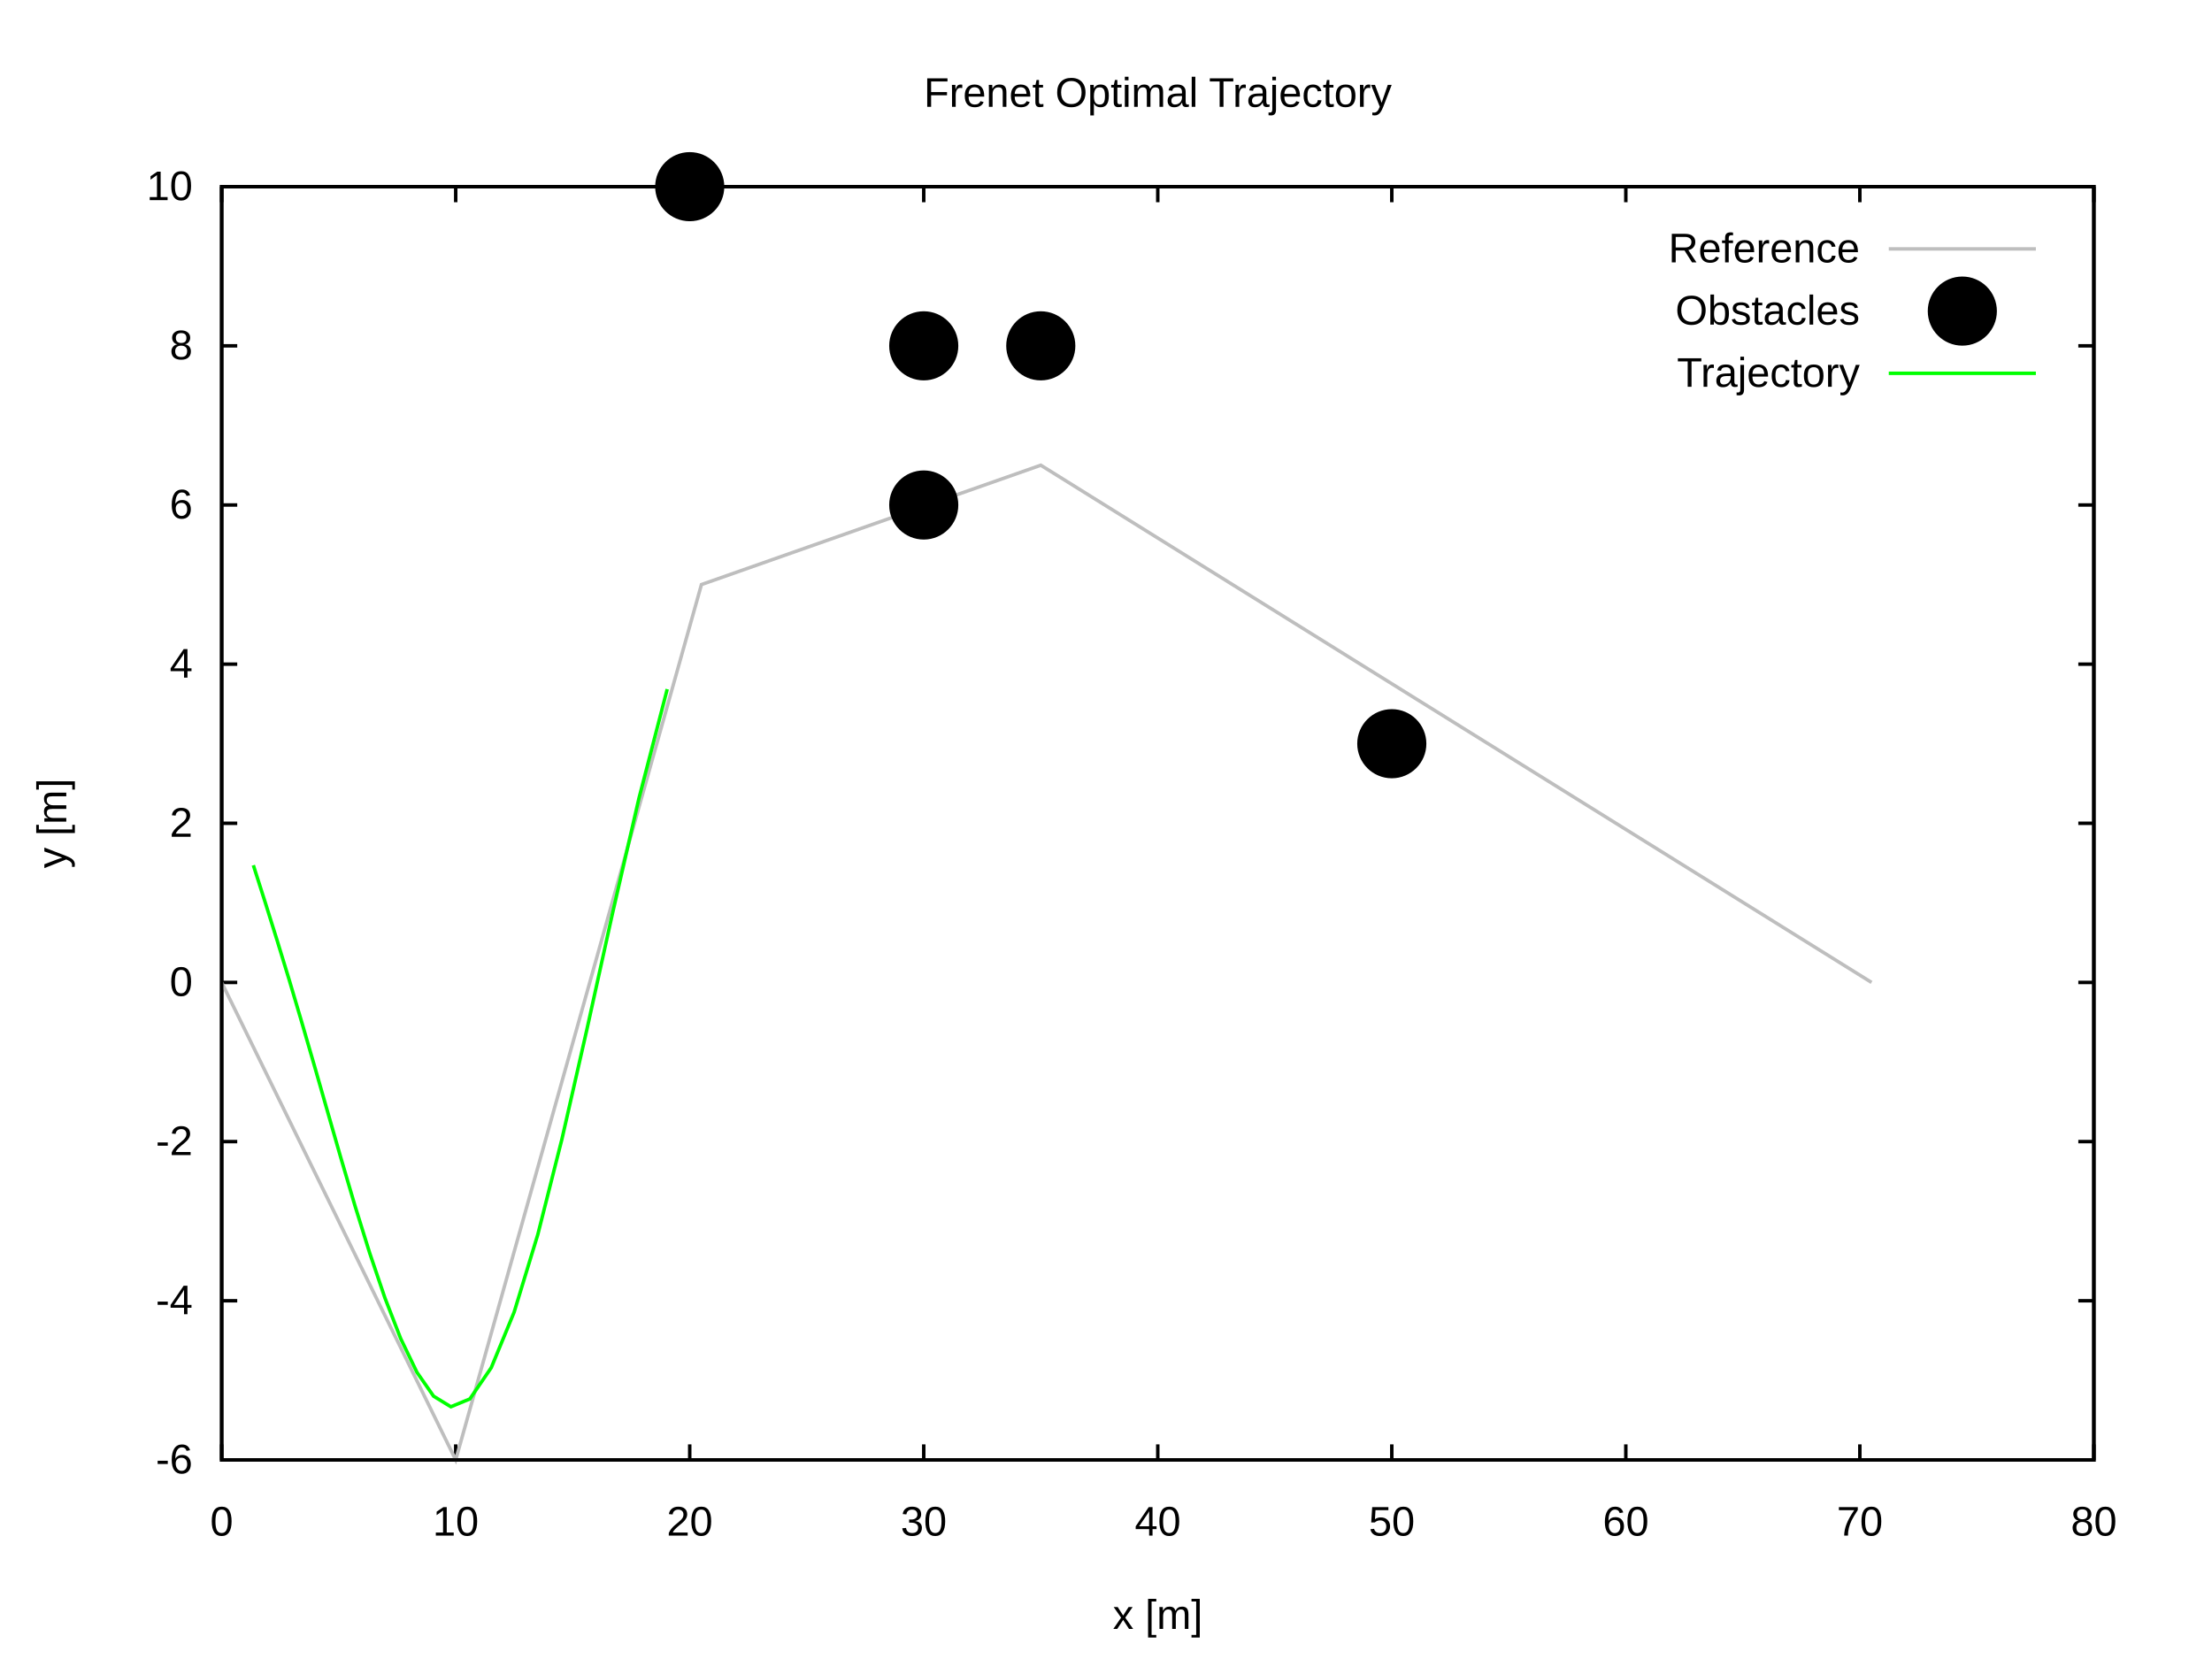
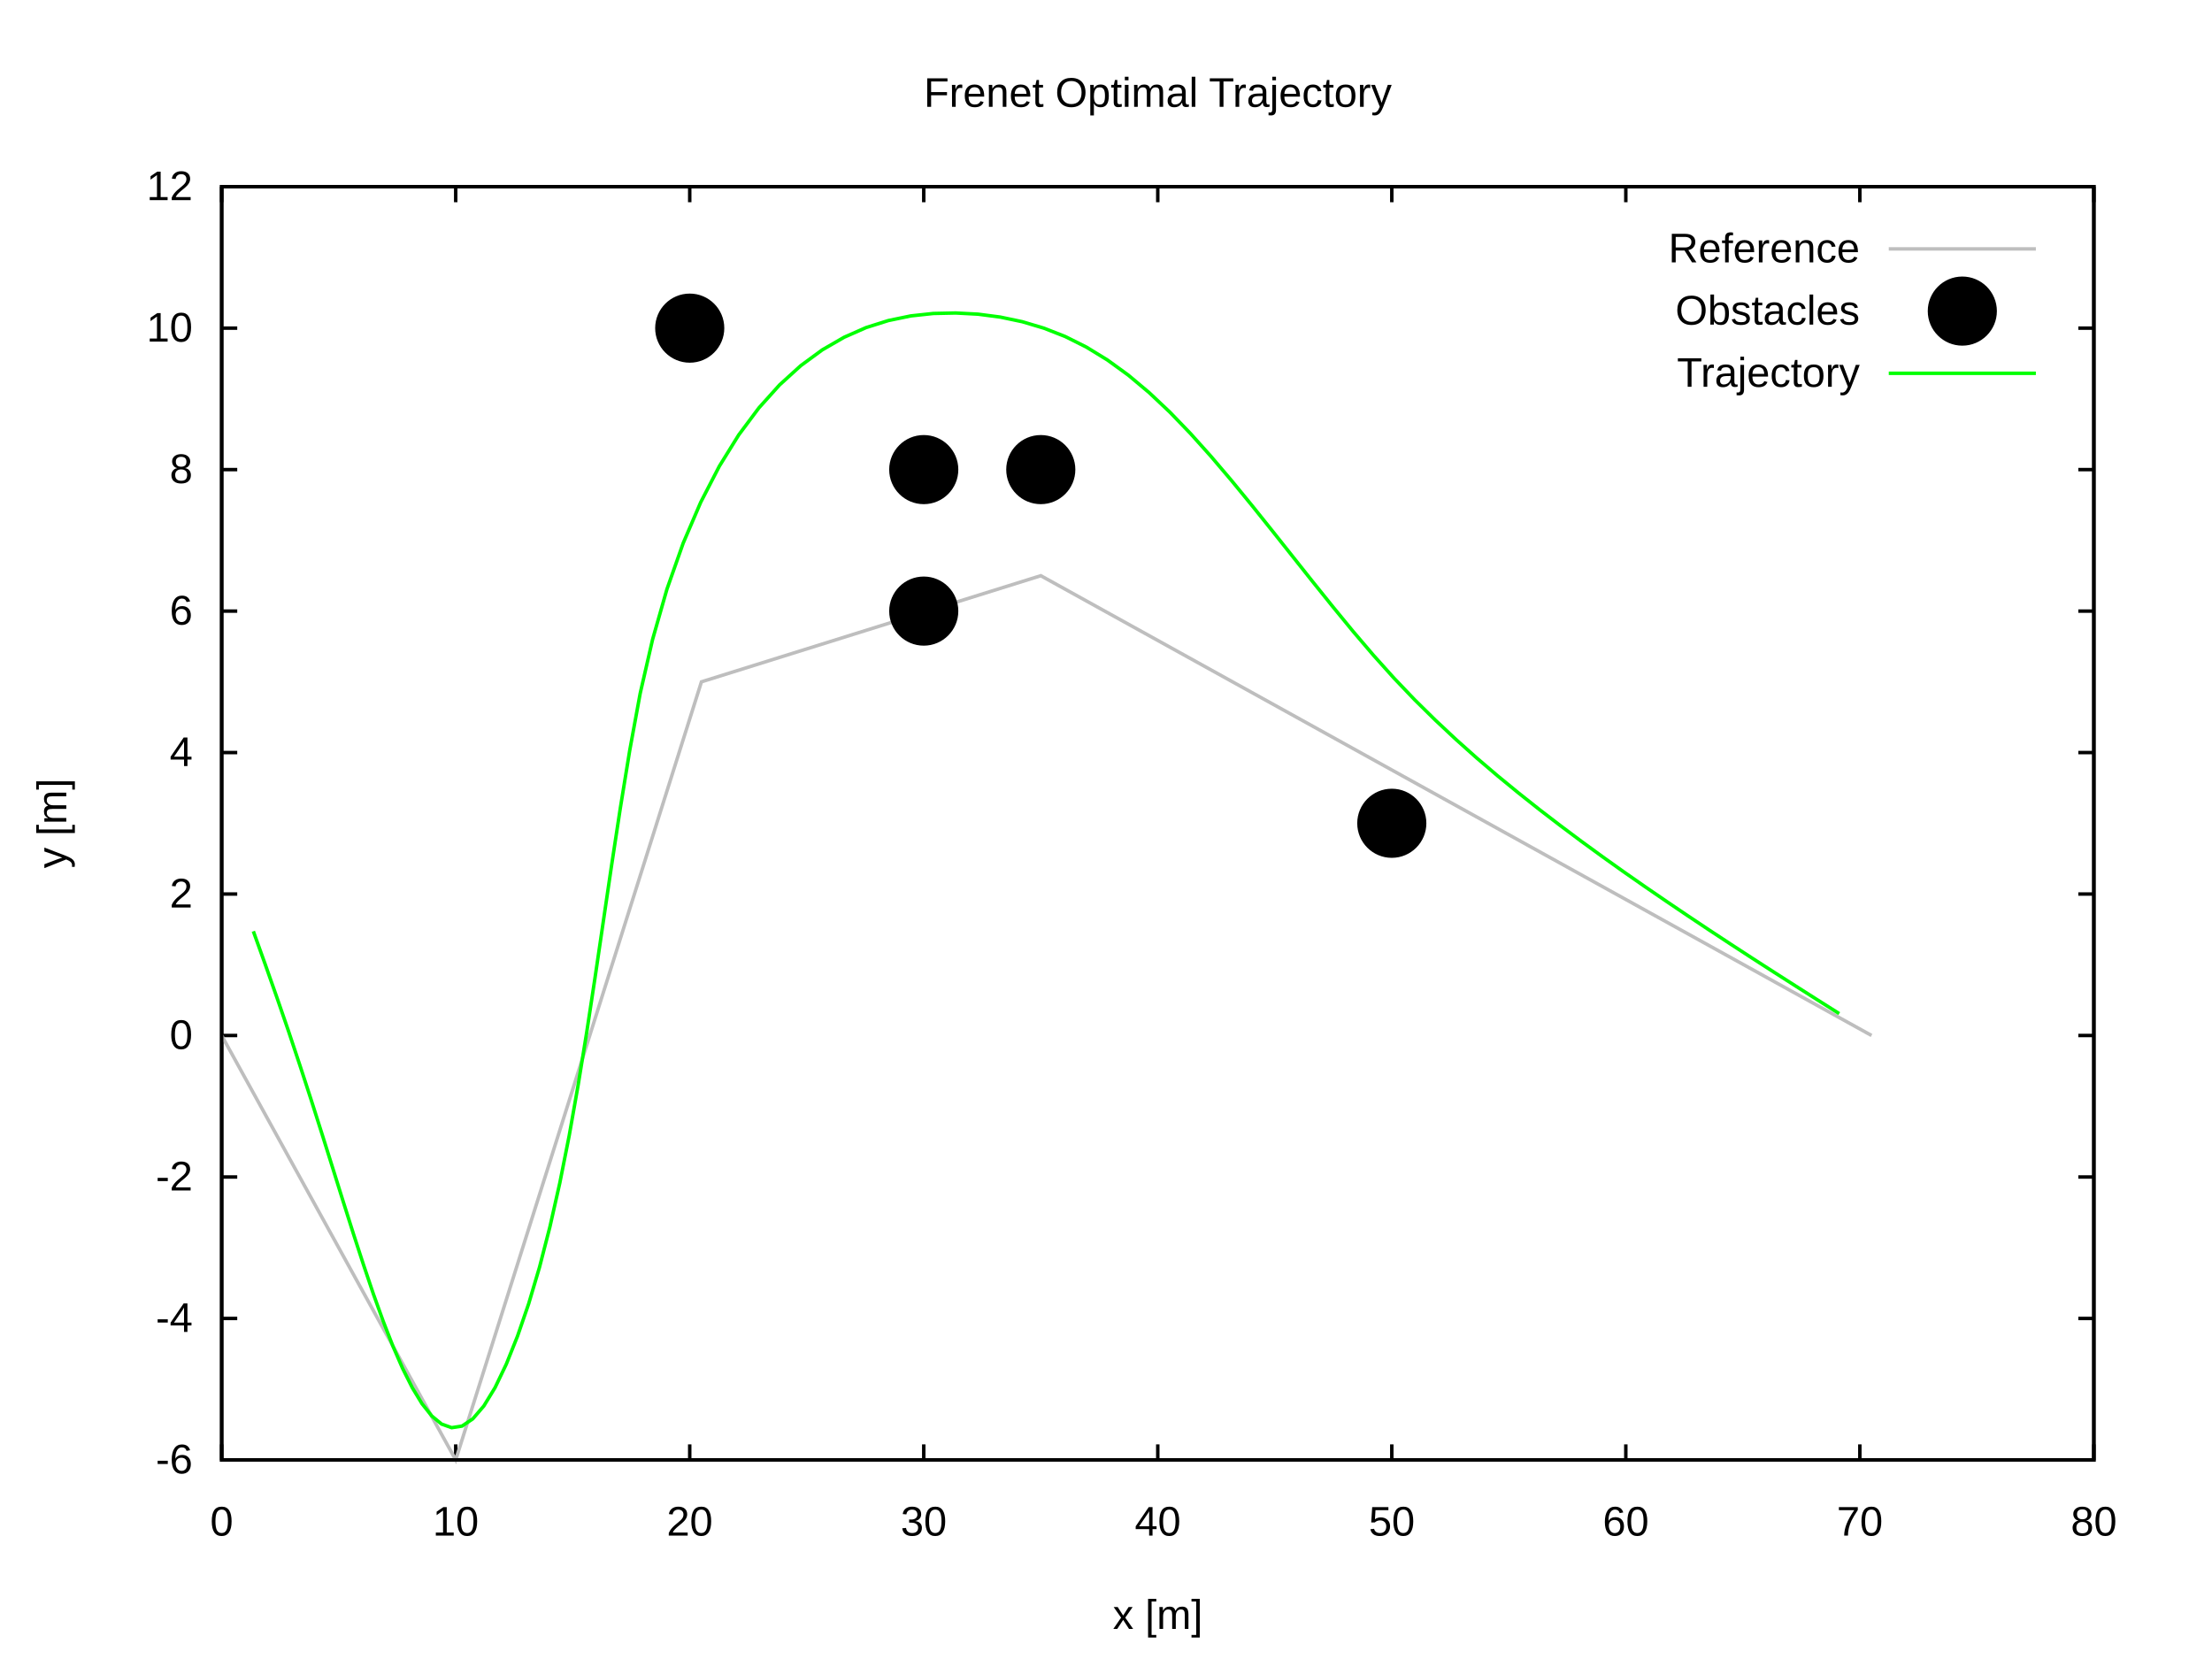
<svg xmlns="http://www.w3.org/2000/svg" xmlns:xlink="http://www.w3.org/1999/xlink" width="640" height="480" viewBox="0 0 640 480">
  <g id="gnuplot_canvas">
    <rect x="0" y="0" width="640" height="480" fill="none" />
    <defs>
      <circle id="gpDot" r="0.5" stroke-width="0.5" stroke="currentColor" />
      <path id="gpPt0" stroke-width="0.222" stroke="currentColor" d="M-1,0 h2 M0,-1 v2" />
      <path id="gpPt1" stroke-width="0.222" stroke="currentColor" d="M-1,-1 L1,1 M1,-1 L-1,1" />
      <path id="gpPt2" stroke-width="0.222" stroke="currentColor" d="M-1,0 L1,0 M0,-1 L0,1 M-1,-1 L1,1 M-1,1 L1,-1" />
      <rect id="gpPt3" stroke-width="0.222" stroke="currentColor" x="-1" y="-1" width="2" height="2" />
      <rect id="gpPt4" stroke-width="0.222" stroke="currentColor" fill="currentColor" x="-1" y="-1" width="2" height="2" />
      <circle id="gpPt5" stroke-width="0.222" stroke="currentColor" cx="0" cy="0" r="1" />
      <use xlink:href="#gpPt5" id="gpPt6" fill="currentColor" stroke="none" />
      <path id="gpPt7" stroke-width="0.222" stroke="currentColor" d="M0,-1.33 L-1.33,0.67 L1.33,0.67 z" />
      <use xlink:href="#gpPt7" id="gpPt8" fill="currentColor" stroke="none" />
      <use xlink:href="#gpPt7" id="gpPt9" stroke="currentColor" transform="rotate(180)" />
      <use xlink:href="#gpPt9" id="gpPt10" fill="currentColor" stroke="none" />
      <use xlink:href="#gpPt3" id="gpPt11" stroke="currentColor" transform="rotate(45)" />
      <use xlink:href="#gpPt11" id="gpPt12" fill="currentColor" stroke="none" />
      <path id="gpPt13" stroke-width="0.222" stroke="currentColor" d="M0,1.330 L1.265,0.411 L0.782,-1.067 L-0.782,-1.076 L-1.265,0.411 z" />
      <use xlink:href="#gpPt13" id="gpPt14" fill="currentColor" stroke="none" />
      <filter id="textbox" filterUnits="objectBoundingBox" x="0" y="0" height="1" width="1">
        <feFlood flood-color="white" flood-opacity="1" result="bgnd" />
        <feComposite in="SourceGraphic" in2="bgnd" operator="atop" />
      </filter>
      <filter id="greybox" filterUnits="objectBoundingBox" x="0" y="0" height="1" width="1">
        <feFlood flood-color="lightgrey" flood-opacity="1" result="grey" />
        <feComposite in="SourceGraphic" in2="grey" operator="atop" />
      </filter>
    </defs>
    <g fill="none" color="white" stroke="currentColor" stroke-width="1.00" stroke-linecap="butt" stroke-linejoin="miter">
</g>
    <g fill="none" color="black" stroke="currentColor" stroke-width="1.00" stroke-linecap="butt" stroke-linejoin="miter">
      <path stroke="rgb(  0,   0,   0)" d="M64.14,422.40 L68.64,422.40 M605.82,422.40 L601.32,422.40  " />
      <g transform="translate(55.75,426.30)" stroke="none" fill="rgb(0,0,0)" font-family="Arial" font-size="12.00" text-anchor="end">
        <text>
          <tspan font-family="Arial">-6</tspan>
        </text>
      </g>
    </g>
    <g fill="none" color="black" stroke="currentColor" stroke-width="1.00" stroke-linecap="butt" stroke-linejoin="miter">
-       <path stroke="rgb(  0,   0,   0)" d="M64.14,376.35 L68.64,376.35 M605.82,376.35 L601.32,376.35  " />
-       <g transform="translate(55.75,380.25)" stroke="none" fill="rgb(0,0,0)" font-family="Arial" font-size="12.00" text-anchor="end">
+       <path stroke="rgb(  0,   0,   0)" d="M64.14,381.47 L68.64,381.47 M605.82,381.47 L601.32,381.47  " />
+       <g transform="translate(55.75,385.37)" stroke="none" fill="rgb(0,0,0)" font-family="Arial" font-size="12.00" text-anchor="end">
        <text>
          <tspan font-family="Arial">-4</tspan>
        </text>
      </g>
    </g>
    <g fill="none" color="black" stroke="currentColor" stroke-width="1.00" stroke-linecap="butt" stroke-linejoin="miter">
-       <path stroke="rgb(  0,   0,   0)" d="M64.14,330.30 L68.64,330.30 M605.82,330.30 L601.32,330.30  " />
-       <g transform="translate(55.75,334.20)" stroke="none" fill="rgb(0,0,0)" font-family="Arial" font-size="12.00" text-anchor="end">
+       <path stroke="rgb(  0,   0,   0)" d="M64.14,340.54 L68.64,340.54 M605.82,340.54 L601.32,340.54  " />
+       <g transform="translate(55.75,344.44)" stroke="none" fill="rgb(0,0,0)" font-family="Arial" font-size="12.00" text-anchor="end">
        <text>
          <tspan font-family="Arial">-2</tspan>
        </text>
      </g>
    </g>
    <g fill="none" color="black" stroke="currentColor" stroke-width="1.00" stroke-linecap="butt" stroke-linejoin="miter">
-       <path stroke="rgb(  0,   0,   0)" d="M64.14,284.25 L68.64,284.25 M605.82,284.25 L601.32,284.25  " />
-       <g transform="translate(55.75,288.15)" stroke="none" fill="rgb(0,0,0)" font-family="Arial" font-size="12.00" text-anchor="end">
+       <path stroke="rgb(  0,   0,   0)" d="M64.14,299.60 L68.64,299.60 M605.82,299.60 L601.32,299.60  " />
+       <g transform="translate(55.75,303.50)" stroke="none" fill="rgb(0,0,0)" font-family="Arial" font-size="12.00" text-anchor="end">
        <text>
          <tspan font-family="Arial"> 0</tspan>
        </text>
      </g>
    </g>
    <g fill="none" color="black" stroke="currentColor" stroke-width="1.00" stroke-linecap="butt" stroke-linejoin="miter">
-       <path stroke="rgb(  0,   0,   0)" d="M64.14,238.20 L68.64,238.20 M605.82,238.20 L601.32,238.20  " />
-       <g transform="translate(55.75,242.10)" stroke="none" fill="rgb(0,0,0)" font-family="Arial" font-size="12.00" text-anchor="end">
+       <path stroke="rgb(  0,   0,   0)" d="M64.14,258.67 L68.64,258.67 M605.82,258.67 L601.32,258.67  " />
+       <g transform="translate(55.75,262.57)" stroke="none" fill="rgb(0,0,0)" font-family="Arial" font-size="12.00" text-anchor="end">
        <text>
          <tspan font-family="Arial"> 2</tspan>
        </text>
      </g>
    </g>
    <g fill="none" color="black" stroke="currentColor" stroke-width="1.00" stroke-linecap="butt" stroke-linejoin="miter">
-       <path stroke="rgb(  0,   0,   0)" d="M64.14,192.16 L68.64,192.16 M605.82,192.16 L601.32,192.16  " />
-       <g transform="translate(55.75,196.06)" stroke="none" fill="rgb(0,0,0)" font-family="Arial" font-size="12.00" text-anchor="end">
+       <path stroke="rgb(  0,   0,   0)" d="M64.14,217.74 L68.64,217.74 M605.82,217.74 L601.32,217.74  " />
+       <g transform="translate(55.75,221.64)" stroke="none" fill="rgb(0,0,0)" font-family="Arial" font-size="12.00" text-anchor="end">
        <text>
          <tspan font-family="Arial"> 4</tspan>
        </text>
      </g>
    </g>
    <g fill="none" color="black" stroke="currentColor" stroke-width="1.00" stroke-linecap="butt" stroke-linejoin="miter">
-       <path stroke="rgb(  0,   0,   0)" d="M64.14,146.11 L68.64,146.11 M605.82,146.11 L601.32,146.11  " />
-       <g transform="translate(55.75,150.01)" stroke="none" fill="rgb(0,0,0)" font-family="Arial" font-size="12.00" text-anchor="end">
+       <path stroke="rgb(  0,   0,   0)" d="M64.14,176.81 L68.64,176.81 M605.82,176.81 L601.32,176.81  " />
+       <g transform="translate(55.75,180.71)" stroke="none" fill="rgb(0,0,0)" font-family="Arial" font-size="12.00" text-anchor="end">
        <text>
          <tspan font-family="Arial"> 6</tspan>
        </text>
      </g>
    </g>
    <g fill="none" color="black" stroke="currentColor" stroke-width="1.00" stroke-linecap="butt" stroke-linejoin="miter">
-       <path stroke="rgb(  0,   0,   0)" d="M64.14,100.06 L68.64,100.06 M605.82,100.06 L601.32,100.06  " />
-       <g transform="translate(55.75,103.96)" stroke="none" fill="rgb(0,0,0)" font-family="Arial" font-size="12.00" text-anchor="end">
+       <path stroke="rgb(  0,   0,   0)" d="M64.14,135.87 L68.64,135.87 M605.82,135.87 L601.32,135.87  " />
+       <g transform="translate(55.75,139.77)" stroke="none" fill="rgb(0,0,0)" font-family="Arial" font-size="12.00" text-anchor="end">
        <text>
          <tspan font-family="Arial"> 8</tspan>
+         </text>
+       </g>
+     </g>
+     <g fill="none" color="black" stroke="currentColor" stroke-width="1.00" stroke-linecap="butt" stroke-linejoin="miter">
+       <path stroke="rgb(  0,   0,   0)" d="M64.14,94.94 L68.64,94.94 M605.82,94.94 L601.32,94.94  " />
+       <g transform="translate(55.75,98.84)" stroke="none" fill="rgb(0,0,0)" font-family="Arial" font-size="12.00" text-anchor="end">
+         <text>
+           <tspan font-family="Arial"> 10</tspan>
        </text>
      </g>
    </g>
    <g fill="none" color="black" stroke="currentColor" stroke-width="1.00" stroke-linecap="butt" stroke-linejoin="miter">
      <path stroke="rgb(  0,   0,   0)" d="M64.14,54.01 L68.64,54.01 M605.82,54.01 L601.32,54.01  " />
      <g transform="translate(55.75,57.91)" stroke="none" fill="rgb(0,0,0)" font-family="Arial" font-size="12.00" text-anchor="end">
        <text>
-           <tspan font-family="Arial"> 10</tspan>
+           <tspan font-family="Arial"> 12</tspan>
        </text>
      </g>
    </g>
    <g fill="none" color="black" stroke="currentColor" stroke-width="1.00" stroke-linecap="butt" stroke-linejoin="miter">
      <path stroke="rgb(  0,   0,   0)" d="M64.14,422.40 L64.14,417.90 M64.14,54.01 L64.14,58.51  " />
      <g transform="translate(64.14,444.30)" stroke="none" fill="rgb(0,0,0)" font-family="Arial" font-size="12.00" text-anchor="middle">
        <text>
          <tspan font-family="Arial"> 0</tspan>
        </text>
      </g>
    </g>
    <g fill="none" color="black" stroke="currentColor" stroke-width="1.00" stroke-linecap="butt" stroke-linejoin="miter">
      <path stroke="rgb(  0,   0,   0)" d="M131.85,422.40 L131.85,417.90 M131.85,54.01 L131.85,58.51  " />
      <g transform="translate(131.85,444.30)" stroke="none" fill="rgb(0,0,0)" font-family="Arial" font-size="12.00" text-anchor="middle">
        <text>
          <tspan font-family="Arial"> 10</tspan>
        </text>
      </g>
    </g>
    <g fill="none" color="black" stroke="currentColor" stroke-width="1.00" stroke-linecap="butt" stroke-linejoin="miter">
      <path stroke="rgb(  0,   0,   0)" d="M199.56,422.40 L199.56,417.90 M199.56,54.01 L199.56,58.51  " />
      <g transform="translate(199.56,444.30)" stroke="none" fill="rgb(0,0,0)" font-family="Arial" font-size="12.00" text-anchor="middle">
        <text>
          <tspan font-family="Arial"> 20</tspan>
        </text>
      </g>
    </g>
    <g fill="none" color="black" stroke="currentColor" stroke-width="1.00" stroke-linecap="butt" stroke-linejoin="miter">
      <path stroke="rgb(  0,   0,   0)" d="M267.27,422.40 L267.27,417.90 M267.27,54.01 L267.27,58.51  " />
      <g transform="translate(267.27,444.30)" stroke="none" fill="rgb(0,0,0)" font-family="Arial" font-size="12.00" text-anchor="middle">
        <text>
          <tspan font-family="Arial"> 30</tspan>
        </text>
      </g>
    </g>
    <g fill="none" color="black" stroke="currentColor" stroke-width="1.00" stroke-linecap="butt" stroke-linejoin="miter">
      <path stroke="rgb(  0,   0,   0)" d="M334.98,422.40 L334.98,417.90 M334.98,54.01 L334.98,58.51  " />
      <g transform="translate(334.98,444.30)" stroke="none" fill="rgb(0,0,0)" font-family="Arial" font-size="12.00" text-anchor="middle">
        <text>
          <tspan font-family="Arial"> 40</tspan>
        </text>
      </g>
    </g>
    <g fill="none" color="black" stroke="currentColor" stroke-width="1.00" stroke-linecap="butt" stroke-linejoin="miter">
      <path stroke="rgb(  0,   0,   0)" d="M402.69,422.40 L402.69,417.90 M402.69,54.01 L402.69,58.51  " />
      <g transform="translate(402.69,444.30)" stroke="none" fill="rgb(0,0,0)" font-family="Arial" font-size="12.00" text-anchor="middle">
        <text>
          <tspan font-family="Arial"> 50</tspan>
        </text>
      </g>
    </g>
    <g fill="none" color="black" stroke="currentColor" stroke-width="1.00" stroke-linecap="butt" stroke-linejoin="miter">
      <path stroke="rgb(  0,   0,   0)" d="M470.40,422.40 L470.40,417.90 M470.40,54.01 L470.40,58.51  " />
      <g transform="translate(470.40,444.30)" stroke="none" fill="rgb(0,0,0)" font-family="Arial" font-size="12.00" text-anchor="middle">
        <text>
          <tspan font-family="Arial"> 60</tspan>
        </text>
      </g>
    </g>
    <g fill="none" color="black" stroke="currentColor" stroke-width="1.00" stroke-linecap="butt" stroke-linejoin="miter">
      <path stroke="rgb(  0,   0,   0)" d="M538.11,422.40 L538.11,417.90 M538.11,54.01 L538.11,58.51  " />
      <g transform="translate(538.11,444.30)" stroke="none" fill="rgb(0,0,0)" font-family="Arial" font-size="12.00" text-anchor="middle">
        <text>
          <tspan font-family="Arial"> 70</tspan>
        </text>
      </g>
    </g>
    <g fill="none" color="black" stroke="currentColor" stroke-width="1.00" stroke-linecap="butt" stroke-linejoin="miter">
      <path stroke="rgb(  0,   0,   0)" d="M605.82,422.40 L605.82,417.90 M605.82,54.01 L605.82,58.51  " />
      <g transform="translate(605.82,444.30)" stroke="none" fill="rgb(0,0,0)" font-family="Arial" font-size="12.00" text-anchor="middle">
        <text>
          <tspan font-family="Arial"> 80</tspan>
        </text>
      </g>
    </g>
    <g fill="none" color="black" stroke="currentColor" stroke-width="1.00" stroke-linecap="butt" stroke-linejoin="miter">
</g>
    <g fill="none" color="black" stroke="currentColor" stroke-width="1.00" stroke-linecap="butt" stroke-linejoin="miter">
      <path stroke="rgb(  0,   0,   0)" d="M64.14,54.01 L64.14,422.40 L605.82,422.40 L605.82,54.01 L64.14,54.01 Z  " />
    </g>
    <g fill="none" color="black" stroke="currentColor" stroke-width="1.00" stroke-linecap="butt" stroke-linejoin="miter">
</g>
    <g id="gnuplot_plot_1">
      <g fill="none" color="black" stroke="currentColor" stroke-width="1.00" stroke-linecap="butt" stroke-linejoin="miter">
        <g transform="translate(538.09,75.91)" stroke="none" fill="black" font-family="Arial" font-size="12.00" text-anchor="end">
          <text>
            <tspan font-family="Arial">Reference</tspan>
          </text>
        </g>
      </g>
      <g fill="none" color="black" stroke="currentColor" stroke-width="1.00" stroke-linecap="butt" stroke-linejoin="miter">
-         <path stroke="rgb(190, 190, 190)" d="M546.48,72.01 L589.04,72.01 M64.14,284.25 L131.85,422.40 L202.95,169.13 L301.13,134.60 L541.50,284.25  " />
+         <path stroke="rgb(190, 190, 190)" d="M546.48,72.01 L589.04,72.01 M64.14,299.60 L131.85,422.40 L202.95,197.27 L301.13,166.57 L541.50,299.60  " />
      </g>
    </g>
    <g id="gnuplot_plot_2">
      <g fill="none" color="black" stroke="currentColor" stroke-width="1.00" stroke-linecap="butt" stroke-linejoin="miter">
        <g transform="translate(538.09,93.91)" stroke="none" fill="black" font-family="Arial" font-size="12.00" text-anchor="end">
          <text>
            <tspan font-family="Arial">Obstacles</tspan>
          </text>
        </g>
      </g>
      <g fill="none" color="black" stroke="currentColor" stroke-width="1.00" stroke-linecap="butt" stroke-linejoin="miter">
-         <use xlink:href="#gpPt6" transform="translate(199.56,54.01) scale(9.00)" color="rgb(  0,   0,   0)" />
-         <use xlink:href="#gpPt6" transform="translate(267.27,146.11) scale(9.00)" color="rgb(  0,   0,   0)" />
-         <use xlink:href="#gpPt6" transform="translate(267.27,100.06) scale(9.00)" color="rgb(  0,   0,   0)" />
-         <use xlink:href="#gpPt6" transform="translate(301.13,100.06) scale(9.00)" color="rgb(  0,   0,   0)" />
-         <use xlink:href="#gpPt6" transform="translate(402.69,215.18) scale(9.00)" color="rgb(  0,   0,   0)" />
+         <use xlink:href="#gpPt6" transform="translate(199.56,94.94) scale(9.00)" color="rgb(  0,   0,   0)" />
+         <use xlink:href="#gpPt6" transform="translate(267.27,176.81) scale(9.00)" color="rgb(  0,   0,   0)" />
+         <use xlink:href="#gpPt6" transform="translate(267.27,135.87) scale(9.00)" color="rgb(  0,   0,   0)" />
+         <use xlink:href="#gpPt6" transform="translate(301.13,135.87) scale(9.00)" color="rgb(  0,   0,   0)" />
+         <use xlink:href="#gpPt6" transform="translate(402.69,238.20) scale(9.00)" color="rgb(  0,   0,   0)" />
        <use xlink:href="#gpPt6" transform="translate(567.76,90.01) scale(9.00)" color="rgb(  0,   0,   0)" />
      </g>
    </g>
    <g id="gnuplot_plot_3">
      <g fill="none" color="black" stroke="currentColor" stroke-width="1.00" stroke-linecap="butt" stroke-linejoin="miter">
        <g transform="translate(538.09,111.91)" stroke="none" fill="black" font-family="Arial" font-size="12.00" text-anchor="end">
          <text>
            <tspan font-family="Arial">Trajectory</tspan>
          </text>
        </g>
      </g>
      <g fill="none" color="black" stroke="currentColor" stroke-width="1.00" stroke-linecap="butt" stroke-linejoin="miter">
-         <path stroke="rgb(  0, 255,   0)" d="M546.48,108.01 L589.04,108.01 M73.30,250.34 L76.74,261.11 L80.18,272.09 L83.67,283.49 L87.22,295.46 L90.88,308.05   L94.66,321.23 L98.58,334.88 L102.67,348.75 L106.94,362.47 L111.37,375.53 L115.94,387.31 L120.64,397.06 L125.45,403.96   L130.45,407.02 L135.95,404.75 L142.13,395.72 L148.75,379.66 L155.60,357.20 L162.60,329.51 L169.76,298.06 L177.15,264.56   L184.87,230.96 L193.05,199.39  " />
+         <path stroke="rgb(  0, 255,   0)" d="M546.48,108.01 L589.04,108.01 M73.30,269.45 L76.74,279.03 L80.15,288.70 L83.52,298.47 L86.81,308.34 L90.04,318.26   L93.19,328.16 L96.27,337.96 L99.28,347.59 L102.24,356.93 L105.16,365.90 L108.03,374.39 L110.88,382.30 L113.70,389.53   L116.51,395.98 L119.31,401.55 L122.11,406.15 L124.92,409.68 L127.77,412.03 L130.68,413.07 L133.67,412.61 L136.79,410.52   L139.99,406.79 L143.24,401.47 L146.49,394.69 L149.74,386.57 L152.96,377.22 L156.09,366.67 L159.10,354.99 L161.97,342.26   L164.69,328.56 L167.26,314.03 L169.73,298.83 L172.13,283.08 L174.51,266.92 L176.94,250.44 L179.48,233.80 L182.20,217.11   L185.23,200.61 L188.81,185.02 L192.96,170.49 L197.66,157.17 L202.74,145.32 L208.12,134.90 L213.74,125.83 L219.57,118.02   L225.55,111.37 L231.68,105.80 L237.91,101.23 L244.23,97.58 L250.61,94.77 L257.06,92.74 L263.53,91.40 L270.02,90.70   L276.51,90.56 L282.98,90.90 L289.41,91.74 L295.77,93.08 L302.04,94.95 L308.21,97.37 L314.33,100.43 L320.42,104.16   L326.47,108.55 L332.49,113.60 L338.48,119.25 L344.43,125.42 L350.36,132.03 L356.26,138.97 L362.15,146.15 L368.03,153.48   L373.90,160.87 L379.77,168.26 L385.65,175.57 L391.53,182.73 L397.43,189.64 L403.35,196.23 L409.29,202.45 L415.26,208.33   L421.25,213.94 L427.25,219.30 L433.28,224.45 L439.33,229.41 L445.39,234.22 L451.48,238.89 L457.58,243.45 L463.69,247.90   L469.82,252.27 L475.98,256.56 L482.14,260.78 L488.33,264.96 L494.53,269.09 L500.75,273.18 L506.99,277.24 L513.25,281.27   L519.53,285.28 L525.82,289.28 L532.14,293.27  " />
      </g>
    </g>
    <g fill="none" color="white" stroke="rgb(  0, 255,   0)" stroke-width="2.00" stroke-linecap="butt" stroke-linejoin="miter">
</g>
    <g fill="none" color="black" stroke="currentColor" stroke-width="2.00" stroke-linecap="butt" stroke-linejoin="miter">
</g>
    <g fill="none" color="black" stroke="black" stroke-width="1.00" stroke-linecap="butt" stroke-linejoin="miter">
</g>
    <g fill="none" color="black" stroke="currentColor" stroke-width="1.00" stroke-linecap="butt" stroke-linejoin="miter">
      <path stroke="rgb(  0,   0,   0)" d="M64.14,54.01 L64.14,422.40 L605.82,422.40 L605.82,54.01 L64.14,54.01 Z  " />
      <g transform="translate(19.18,238.21) rotate(270.00)" stroke="none" fill="black" font-family="Arial" font-size="12.00" text-anchor="middle">
        <text>
          <tspan font-family="Arial">y [m]</tspan>
        </text>
      </g>
    </g>
    <g fill="none" color="black" stroke="currentColor" stroke-width="1.00" stroke-linecap="butt" stroke-linejoin="miter">
      <g transform="translate(614.22,238.21) rotate(270.00)" stroke="none" fill="black" font-family="Arial" font-size="12.00" text-anchor="middle">
        <text />
      </g>
    </g>
    <g fill="none" color="black" stroke="currentColor" stroke-width="1.00" stroke-linecap="butt" stroke-linejoin="miter">
      <g transform="translate(334.98,471.30)" stroke="none" fill="black" font-family="Arial" font-size="12.00" text-anchor="middle">
        <text>
          <tspan font-family="Arial">x [m]</tspan>
        </text>
      </g>
    </g>
    <g fill="none" color="black" stroke="currentColor" stroke-width="1.00" stroke-linecap="butt" stroke-linejoin="miter">
      <g transform="translate(334.98,57.91)" stroke="none" fill="black" font-family="Arial" font-size="12.00" text-anchor="middle">
        <text />
      </g>
    </g>
    <g fill="none" color="black" stroke="currentColor" stroke-width="1.00" stroke-linecap="butt" stroke-linejoin="miter">
</g>
    <g fill="none" color="black" stroke="currentColor" stroke-width="1.00" stroke-linecap="butt" stroke-linejoin="miter">
      <g transform="translate(334.98,30.91)" stroke="none" fill="black" font-family="Arial" font-size="12.00" text-anchor="middle">
        <text>
          <tspan font-family="Arial">Frenet Optimal Trajectory</tspan>
        </text>
      </g>
    </g>
    <g fill="none" color="black" stroke="currentColor" stroke-width="1.00" stroke-linecap="butt" stroke-linejoin="miter">
</g>
  </g>
</svg>
